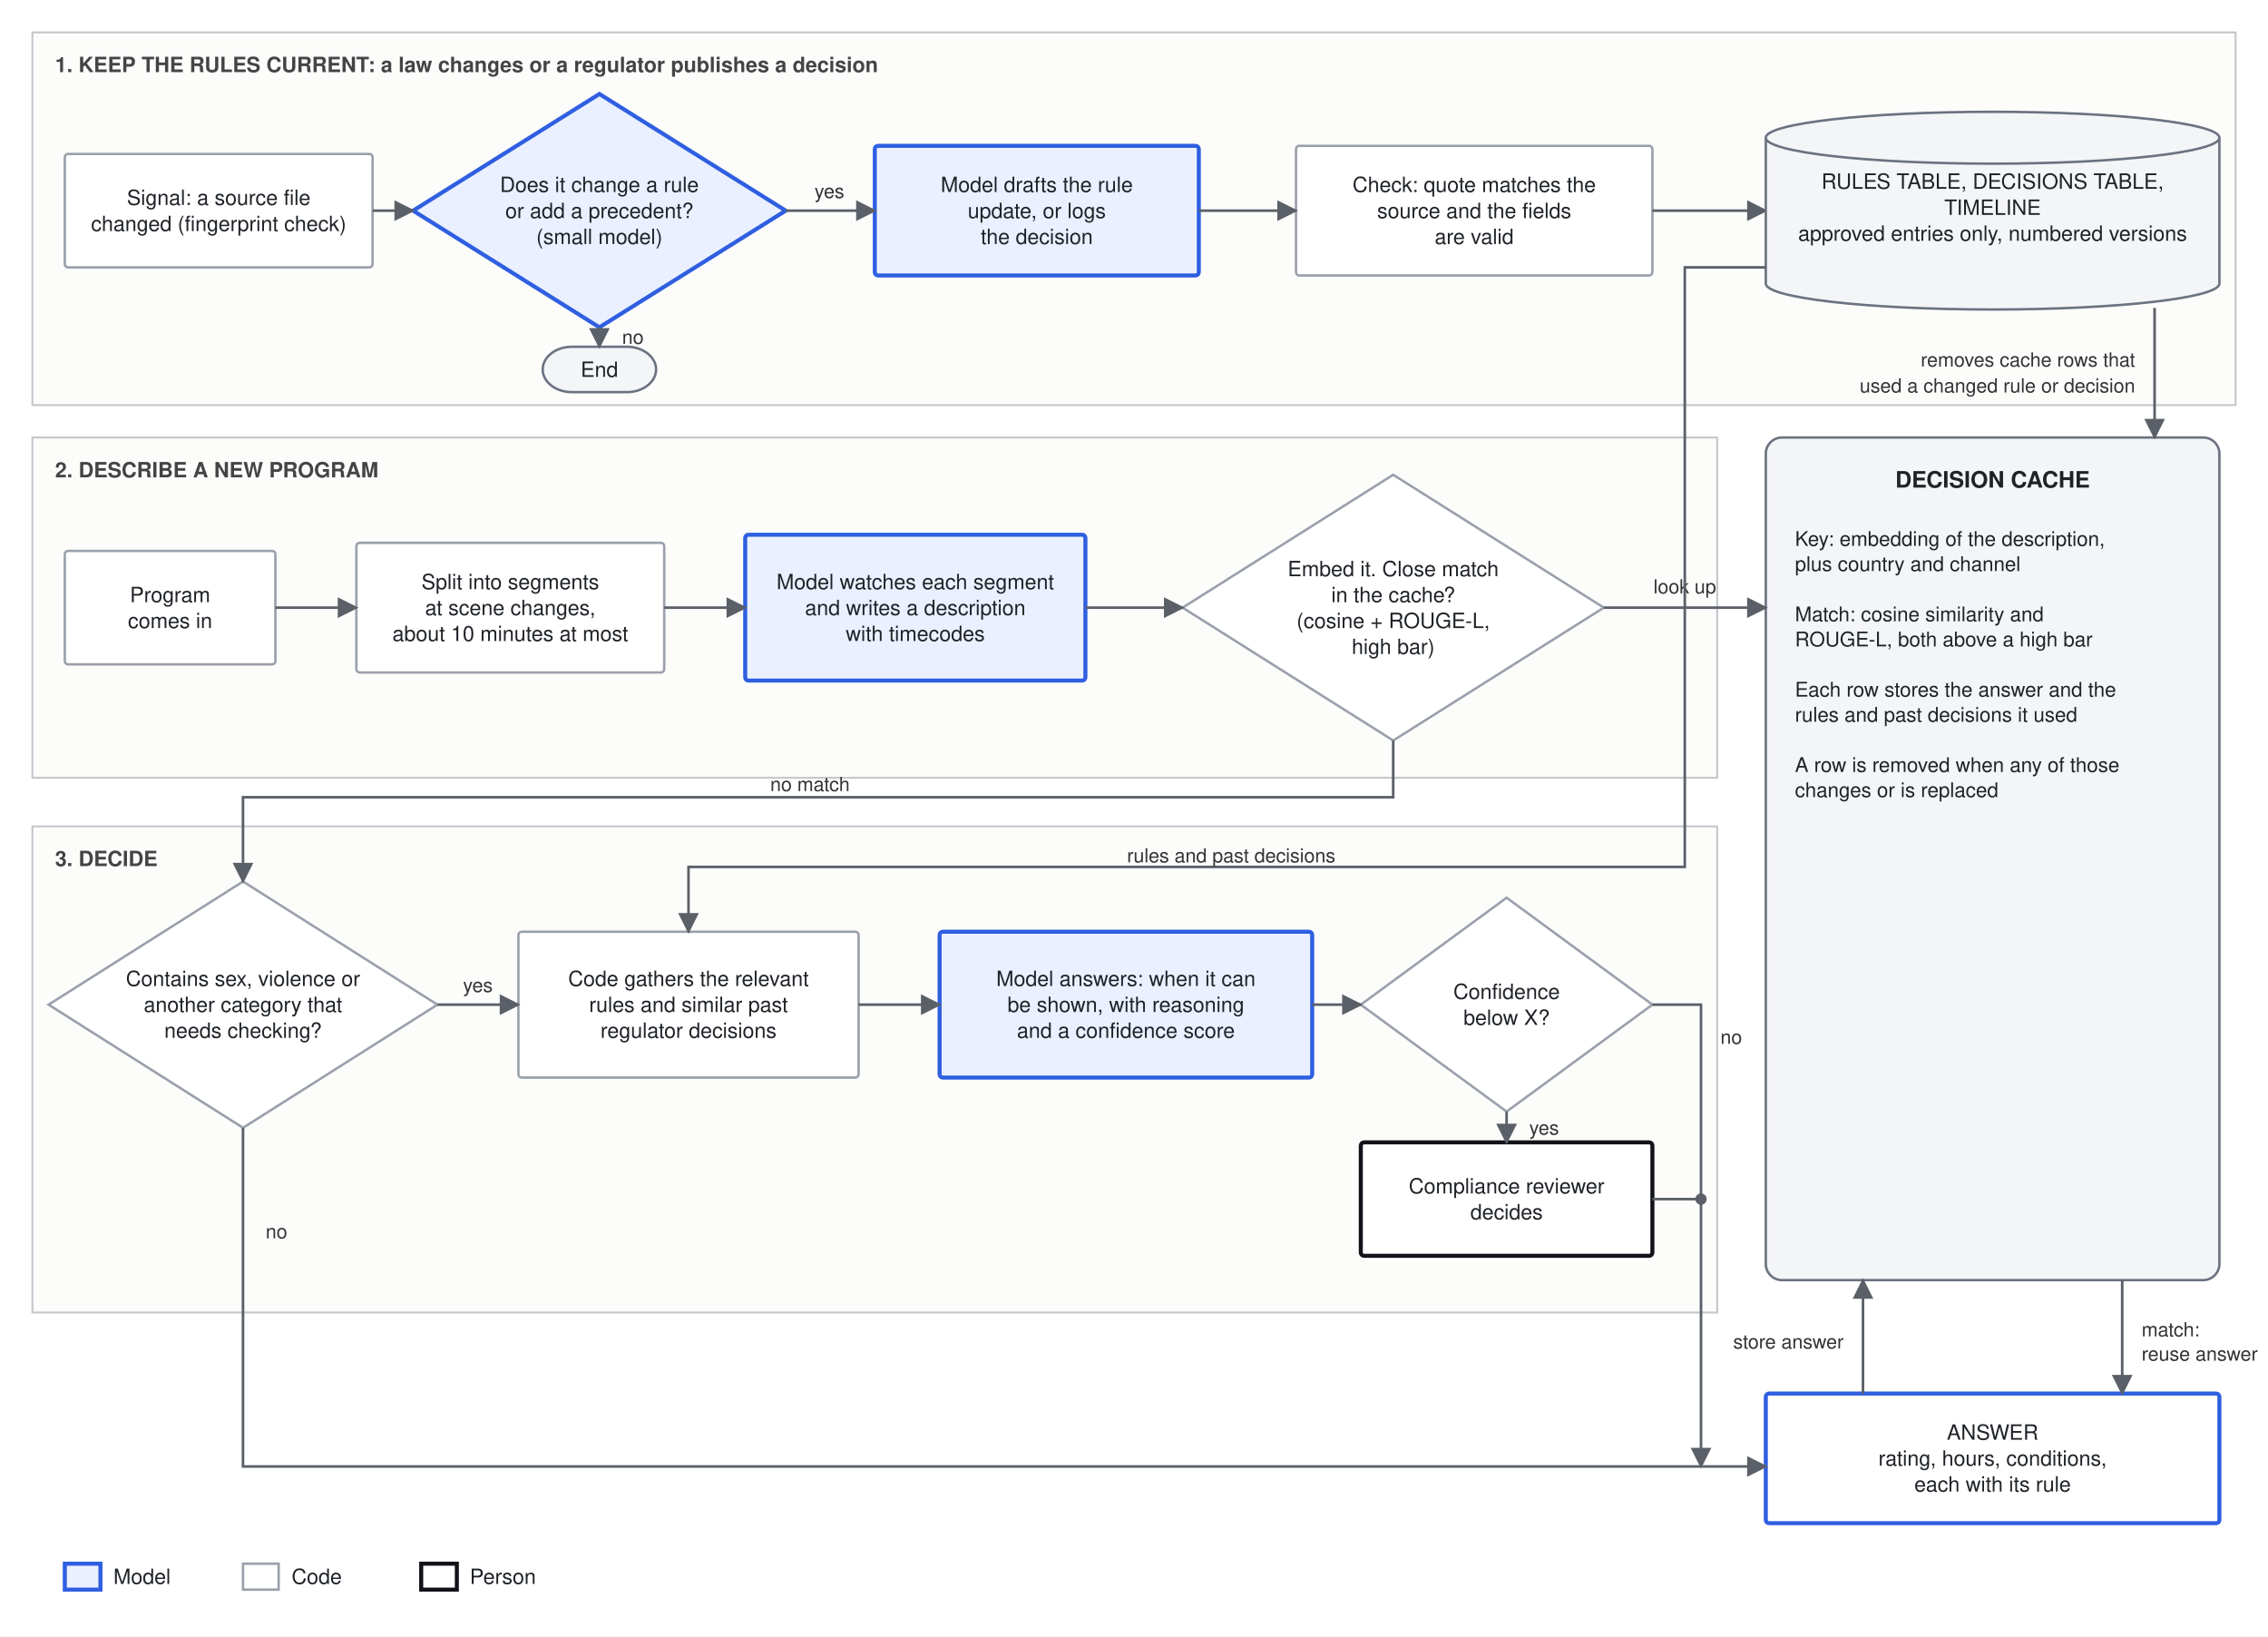
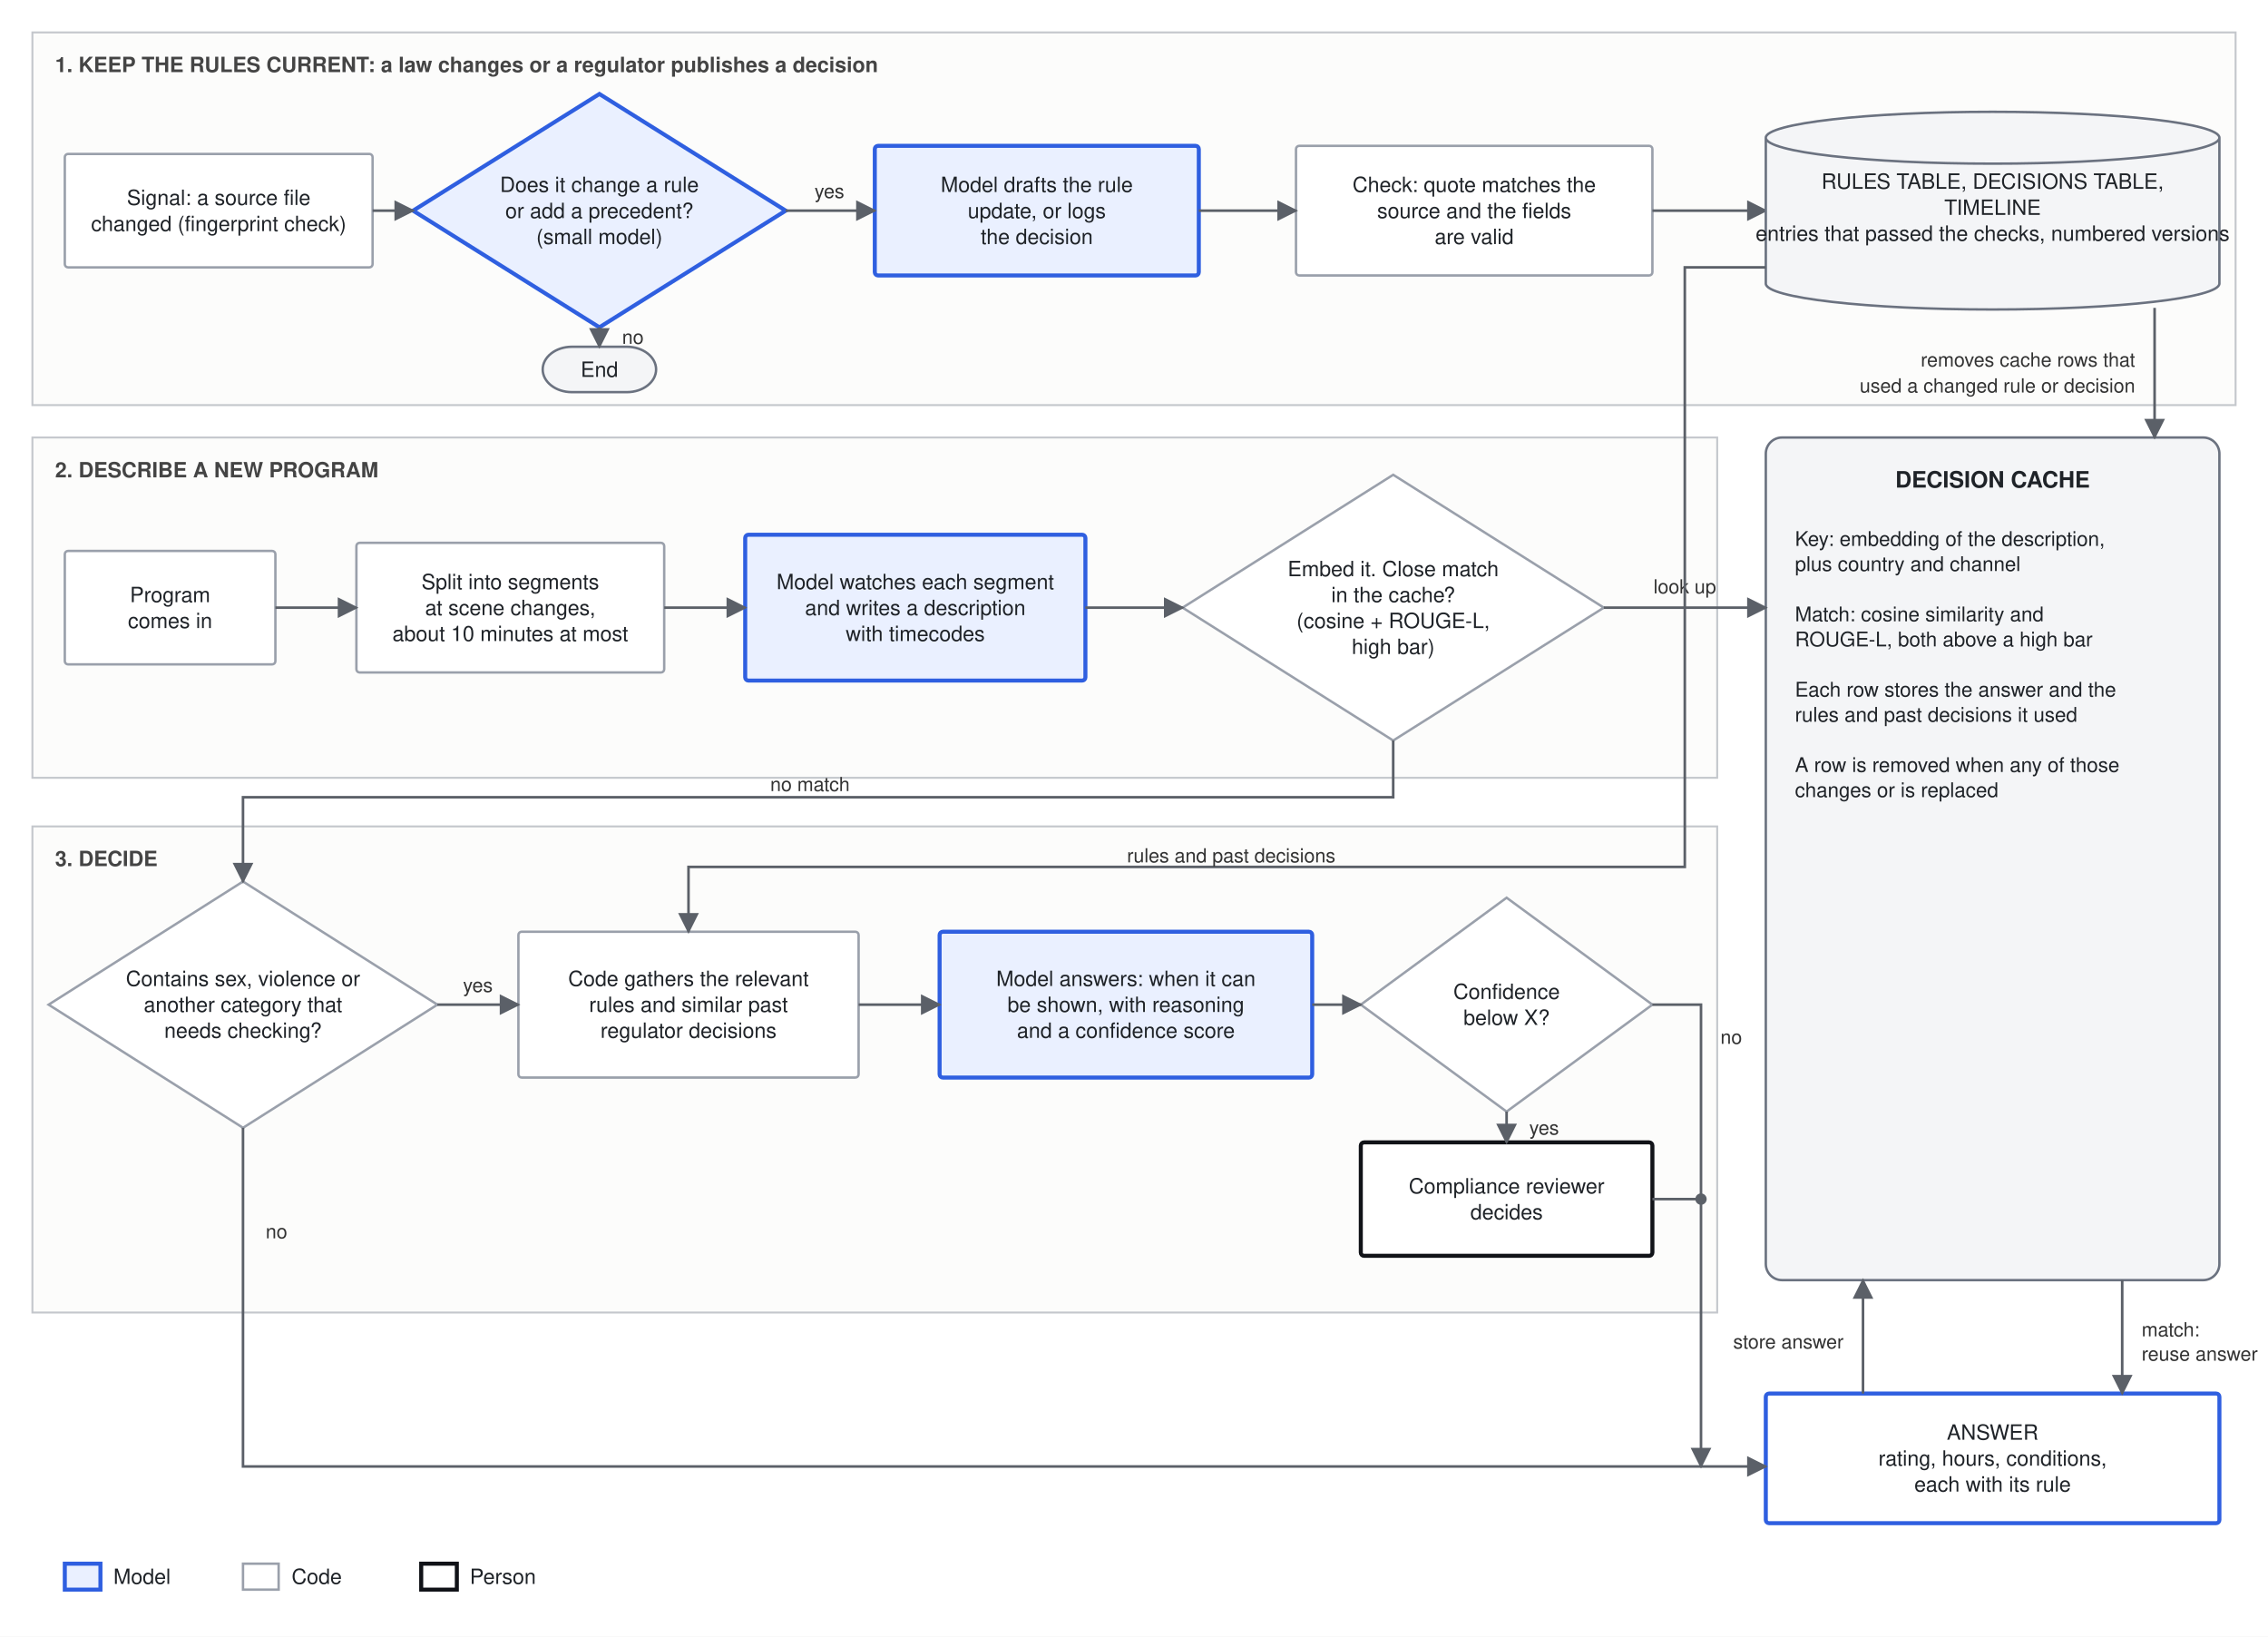
<svg xmlns="http://www.w3.org/2000/svg" viewBox="0 0 1400 1010" font-family="Helvetica, Arial, sans-serif">
  <defs>
    <marker id="a" viewBox="0 0 10 10" refX="9" refY="5" markerWidth="8" markerHeight="8" orient="auto-start-reverse">
      <path d="M0,0 L10,5 L0,10 z" fill="#5b6068" />
    </marker>
  </defs>
  <rect width="1400" height="1010" fill="#ffffff" />
  <rect x="20" y="20" width="1360" height="230" fill="#fcfcfb" stroke="#c4c7cc" stroke-width="1.2" />
  <text x="34" y="44.5" text-anchor="start" font-size="13" font-weight="bold" fill="#444">1. KEEP THE RULES CURRENT: a law changes or a regulator publishes a decision</text>
  <rect x="20" y="270" width="1040" height="210" fill="#fcfcfb" stroke="#c4c7cc" stroke-width="1.2" />
  <text x="34" y="294.6" text-anchor="start" font-size="13" font-weight="bold" fill="#444">2. DESCRIBE A NEW PROGRAM</text>
  <rect x="20" y="510" width="1040" height="300" fill="#fcfcfb" stroke="#c4c7cc" stroke-width="1.2" />
  <text x="34" y="534.5" text-anchor="start" font-size="13" font-weight="bold" fill="#444">3. DECIDE</text>
  <rect x="40.0" y="95.0" width="190" height="70" rx="2" fill="#ffffff" stroke="#9aa0ab" stroke-width="1.5" />
  <text x="135" y="126.5" text-anchor="middle" font-size="13" font-weight="normal" fill="#1f2328">Signal: a source file</text>
  <text x="135" y="142.6" text-anchor="middle" font-size="13" font-weight="normal" fill="#1f2328">changed (fingerprint check)</text>
  <polygon points="370,58 485,130 370,202 255,130" fill="#eaf0ff" stroke="#2f5fe0" stroke-width="2.5" />
  <text x="370" y="118.5" text-anchor="middle" font-size="13" font-weight="normal" fill="#1f2328">Does it change a rule</text>
  <text x="370" y="134.6" text-anchor="middle" font-size="13" font-weight="normal" fill="#1f2328">or add a precedent?</text>
  <text x="370" y="150.6" text-anchor="middle" font-size="13" font-weight="normal" fill="#1f2328">(small model)</text>
  <rect x="540.0" y="90.0" width="200" height="80" rx="2" fill="#eaf0ff" stroke="#2f5fe0" stroke-width="2.5" />
  <text x="640" y="118.5" text-anchor="middle" font-size="13" font-weight="normal" fill="#1f2328">Model drafts the rule</text>
  <text x="640" y="134.6" text-anchor="middle" font-size="13" font-weight="normal" fill="#1f2328">update, or logs</text>
  <text x="640" y="150.6" text-anchor="middle" font-size="13" font-weight="normal" fill="#1f2328">the decision</text>
  <rect x="800.0" y="90.0" width="220" height="80" rx="2" fill="#ffffff" stroke="#9aa0ab" stroke-width="1.5" />
  <text x="910" y="118.5" text-anchor="middle" font-size="13" font-weight="normal" fill="#1f2328">Check: quote matches the</text>
  <text x="910" y="134.6" text-anchor="middle" font-size="13" font-weight="normal" fill="#1f2328">source and the fields</text>
  <text x="910" y="150.6" text-anchor="middle" font-size="13" font-weight="normal" fill="#1f2328">are valid</text>
  <rect x="335.0" y="214.0" width="70" height="28" rx="18" fill="#f4f5f7" stroke="#6b7280" stroke-width="1.5" />
  <text x="370" y="232.6" text-anchor="middle" font-size="13" font-weight="normal" fill="#1f2328">End</text>
  <path d="M 230,130 L 255,130" fill="none" stroke="#5b6068" stroke-width="1.6" marker-end="url(#a)" />
  <path d="M 485,130 L 540,130" fill="none" stroke="#5b6068" stroke-width="1.6" marker-end="url(#a)" />
  <text x="512" y="122.2" text-anchor="middle" font-size="12" font-weight="normal" fill="#333">yes</text>
  <path d="M 740,130 L 800,130" fill="none" stroke="#5b6068" stroke-width="1.6" marker-end="url(#a)" />
  <path d="M 1020,130 L 1090,130" fill="none" stroke="#5b6068" stroke-width="1.6" marker-end="url(#a)" />
  <path d="M 370,202 L 370,214" fill="none" stroke="#5b6068" stroke-width="1.6" marker-end="url(#a)" />
  <text x="384" y="212.2" text-anchor="start" font-size="12" font-weight="normal" fill="#333">no</text>
  <path d="M1090,85 L1090,175 A140,16 0 0 0 1370,175 L1370,85 A140,16 0 0 0 1090,85 A140,16 0 0 0 1370,85" fill="#f4f5f7" stroke="#6b7280" stroke-width="1.5" />
  <text x="1230" y="116.5" text-anchor="middle" font-size="13" font-weight="normal" fill="#1f2328">RULES TABLE, DECISIONS TABLE,</text>
  <text x="1230" y="132.6" text-anchor="middle" font-size="13" font-weight="normal" fill="#1f2328">TIMELINE</text>
-   <text x="1230" y="148.6" text-anchor="middle" font-size="13" font-weight="normal" fill="#1f2328">approved entries only, numbered versions</text>
+   <text x="1230" y="148.6" text-anchor="middle" font-size="13" font-weight="normal" fill="#1f2328">entries that passed the checks, numbered versions</text>
  <rect x="40.0" y="340.0" width="130" height="70" rx="2" fill="#ffffff" stroke="#9aa0ab" stroke-width="1.5" />
  <text x="105" y="371.6" text-anchor="middle" font-size="13" font-weight="normal" fill="#1f2328">Program</text>
  <text x="105" y="387.6" text-anchor="middle" font-size="13" font-weight="normal" fill="#1f2328">comes in</text>
  <rect x="220.0" y="335.0" width="190" height="80" rx="2" fill="#ffffff" stroke="#9aa0ab" stroke-width="1.5" />
  <text x="315" y="363.6" text-anchor="middle" font-size="13" font-weight="normal" fill="#1f2328">Split into segments</text>
  <text x="315" y="379.6" text-anchor="middle" font-size="13" font-weight="normal" fill="#1f2328">at scene changes,</text>
  <text x="315" y="395.6" text-anchor="middle" font-size="13" font-weight="normal" fill="#1f2328">about 10 minutes at most</text>
  <rect x="460.0" y="330.0" width="210" height="90" rx="2" fill="#eaf0ff" stroke="#2f5fe0" stroke-width="2.5" />
  <text x="565" y="363.6" text-anchor="middle" font-size="13" font-weight="normal" fill="#1f2328">Model watches each segment</text>
  <text x="565" y="379.6" text-anchor="middle" font-size="13" font-weight="normal" fill="#1f2328">and writes a description</text>
  <text x="565" y="395.6" text-anchor="middle" font-size="13" font-weight="normal" fill="#1f2328">with timecodes</text>
  <polygon points="860,293 990,375 860,457 730,375" fill="#ffffff" stroke="#9aa0ab" stroke-width="1.5" />
  <text x="860" y="355.6" text-anchor="middle" font-size="13" font-weight="normal" fill="#1f2328">Embed it. Close match</text>
  <text x="860" y="371.6" text-anchor="middle" font-size="13" font-weight="normal" fill="#1f2328">in the cache?</text>
  <text x="860" y="387.6" text-anchor="middle" font-size="13" font-weight="normal" fill="#1f2328">(cosine + ROUGE-L,</text>
  <text x="860" y="403.6" text-anchor="middle" font-size="13" font-weight="normal" fill="#1f2328">high bar)</text>
  <path d="M 170,375 L 220,375" fill="none" stroke="#5b6068" stroke-width="1.6" marker-end="url(#a)" />
  <path d="M 410,375 L 460,375" fill="none" stroke="#5b6068" stroke-width="1.6" marker-end="url(#a)" />
  <path d="M 670,375 L 730,375" fill="none" stroke="#5b6068" stroke-width="1.6" marker-end="url(#a)" />
  <rect x="1090" y="270" width="280" height="520" rx="10" fill="#f4f5f7" stroke="#6b7280" stroke-width="1.5" />
  <text x="1230" y="300.9" text-anchor="middle" font-size="14" font-weight="bold" fill="#1f2328">DECISION CACHE</text>
  <text x="1108" y="336.9" text-anchor="start" font-size="12.5" font-weight="normal" fill="#1f2328">Key: embedding of the description,</text>
  <text x="1108" y="352.4" text-anchor="start" font-size="12.5" font-weight="normal" fill="#1f2328">plus country and channel</text>
  <text x="1108" y="367.9" text-anchor="start" font-size="12.5" font-weight="normal" fill="#1f2328" />
  <text x="1108" y="383.4" text-anchor="start" font-size="12.5" font-weight="normal" fill="#1f2328">Match: cosine similarity and</text>
  <text x="1108" y="398.9" text-anchor="start" font-size="12.5" font-weight="normal" fill="#1f2328">ROUGE-L, both above a high bar</text>
  <text x="1108" y="414.4" text-anchor="start" font-size="12.5" font-weight="normal" fill="#1f2328" />
  <text x="1108" y="429.9" text-anchor="start" font-size="12.5" font-weight="normal" fill="#1f2328">Each row stores the answer and the</text>
  <text x="1108" y="445.4" text-anchor="start" font-size="12.5" font-weight="normal" fill="#1f2328">rules and past decisions it used</text>
  <text x="1108" y="460.9" text-anchor="start" font-size="12.5" font-weight="normal" fill="#1f2328" />
  <text x="1108" y="476.4" text-anchor="start" font-size="12.5" font-weight="normal" fill="#1f2328">A row is removed when any of those</text>
  <text x="1108" y="491.9" text-anchor="start" font-size="12.5" font-weight="normal" fill="#1f2328">changes or is replaced</text>
  <path d="M 990,375 L 1090,375" fill="none" stroke="#5b6068" stroke-width="1.6" marker-end="url(#a)" />
  <text x="1040" y="366.2" text-anchor="middle" font-size="12" font-weight="normal" fill="#333">look up</text>
  <path d="M 1330,190 L 1330,270" fill="none" stroke="#5b6068" stroke-width="1.6" marker-end="url(#a)" />
  <text x="1318" y="226.2" text-anchor="end" font-size="12" font-weight="normal" fill="#333">removes cache rows that</text>
  <text x="1318" y="242.2" text-anchor="end" font-size="12" font-weight="normal" fill="#333">used a changed rule or decision</text>
  <polygon points="150,544 270,620 150,696 30,620" fill="#ffffff" stroke="#9aa0ab" stroke-width="1.5" />
  <text x="150" y="608.5" text-anchor="middle" font-size="13" font-weight="normal" fill="#1f2328">Contains sex, violence or</text>
  <text x="150" y="624.5" text-anchor="middle" font-size="13" font-weight="normal" fill="#1f2328">another category that</text>
  <text x="150" y="640.5" text-anchor="middle" font-size="13" font-weight="normal" fill="#1f2328">needs checking?</text>
  <rect x="320.0" y="575.0" width="210" height="90" rx="2" fill="#ffffff" stroke="#9aa0ab" stroke-width="1.5" />
  <text x="425" y="608.5" text-anchor="middle" font-size="13" font-weight="normal" fill="#1f2328">Code gathers the relevant</text>
  <text x="425" y="624.5" text-anchor="middle" font-size="13" font-weight="normal" fill="#1f2328">rules and similar past</text>
  <text x="425" y="640.5" text-anchor="middle" font-size="13" font-weight="normal" fill="#1f2328">regulator decisions</text>
  <rect x="580.0" y="575.0" width="230" height="90" rx="2" fill="#eaf0ff" stroke="#2f5fe0" stroke-width="2.5" />
  <text x="695" y="608.5" text-anchor="middle" font-size="13" font-weight="normal" fill="#1f2328">Model answers: when it can</text>
  <text x="695" y="624.5" text-anchor="middle" font-size="13" font-weight="normal" fill="#1f2328">be shown, with reasoning</text>
  <text x="695" y="640.5" text-anchor="middle" font-size="13" font-weight="normal" fill="#1f2328">and a confidence score</text>
  <polygon points="930,554 1020,620 930,686 840,620" fill="#ffffff" stroke="#9aa0ab" stroke-width="1.5" />
  <text x="930" y="616.5" text-anchor="middle" font-size="13" font-weight="normal" fill="#1f2328">Confidence</text>
  <text x="930" y="632.5" text-anchor="middle" font-size="13" font-weight="normal" fill="#1f2328">below X?</text>
  <rect x="840.0" y="705.0" width="180" height="70" rx="2" fill="#ffffff" stroke="#111318" stroke-width="2.5" />
  <text x="930" y="736.5" text-anchor="middle" font-size="13" font-weight="normal" fill="#1f2328">Compliance reviewer</text>
  <text x="930" y="752.5" text-anchor="middle" font-size="13" font-weight="normal" fill="#1f2328">decides</text>
  <path d="M 270,620 L 320,620" fill="none" stroke="#5b6068" stroke-width="1.6" marker-end="url(#a)" />
  <text x="295" y="612.2" text-anchor="middle" font-size="12" font-weight="normal" fill="#333">yes</text>
  <path d="M 530,620 L 580,620" fill="none" stroke="#5b6068" stroke-width="1.6" marker-end="url(#a)" />
  <path d="M 810,620 L 840,620" fill="none" stroke="#5b6068" stroke-width="1.6" marker-end="url(#a)" />
  <path d="M 930,686 L 930,705" fill="none" stroke="#5b6068" stroke-width="1.6" marker-end="url(#a)" />
  <text x="944" y="700.2" text-anchor="start" font-size="12" font-weight="normal" fill="#333">yes</text>
  <path d="M 860,457 L 860,492 L 150,492 L 150,544" fill="none" stroke="#5b6068" stroke-width="1.6" marker-end="url(#a)" />
  <text x="500" y="488.2" text-anchor="middle" font-size="12" font-weight="normal" fill="#333">no match</text>
  <path d="M 1090,165 L 1040,165 L 1040,535 L 425,535 L 425,575" fill="none" stroke="#5b6068" stroke-width="1.6" marker-end="url(#a)" />
  <text x="760" y="532.2" text-anchor="middle" font-size="12" font-weight="normal" fill="#333">rules and past decisions</text>
  <rect x="1090.0" y="860.0" width="280" height="80" rx="2" fill="#ffffff" stroke="#2f5fe0" stroke-width="2.5" />
  <text x="1230" y="888.5" text-anchor="middle" font-size="13" font-weight="normal" fill="#1f2328">ANSWER</text>
  <text x="1230" y="904.5" text-anchor="middle" font-size="13" font-weight="normal" fill="#1f2328">rating, hours, conditions,</text>
  <text x="1230" y="920.5" text-anchor="middle" font-size="13" font-weight="normal" fill="#1f2328">each with its rule</text>
  <path d="M 150,696 L 150,905 L 1090,905" fill="none" stroke="#5b6068" stroke-width="1.6" marker-end="url(#a)" />
  <text x="164" y="764.2" text-anchor="start" font-size="12" font-weight="normal" fill="#333">no</text>
  <path d="M 1020,620 L 1050,620 L 1050,905" fill="none" stroke="#5b6068" stroke-width="1.6" marker-end="url(#a)" />
  <text x="1062" y="644.2" text-anchor="start" font-size="12" font-weight="normal" fill="#333">no</text>
  <path d="M 1020,740 L 1050,740" fill="none" stroke="#5b6068" stroke-width="1.6" />
  <path d="M 1150,860 L 1150,790" fill="none" stroke="#5b6068" stroke-width="1.6" marker-end="url(#a)" />
  <text x="1138" y="832.2" text-anchor="end" font-size="12" font-weight="normal" fill="#333">store answer</text>
  <path d="M 1310,790 L 1310,860" fill="none" stroke="#5b6068" stroke-width="1.6" marker-end="url(#a)" />
  <text x="1322" y="824.7" text-anchor="start" font-size="12" font-weight="normal" fill="#333">match:</text>
  <text x="1322" y="839.7" text-anchor="start" font-size="12" font-weight="normal" fill="#333">reuse answer</text>
  <circle cx="1050" cy="740" r="3.5" fill="#5b6068" />
  <rect x="40" y="965" width="22" height="16" fill="#eaf0ff" stroke="#2f5fe0" stroke-width="2.5" />
  <text x="70" y="977.5" text-anchor="start" font-size="13" font-weight="normal" fill="#1f2328">Model</text>
  <rect x="150" y="965" width="22" height="16" fill="#ffffff" stroke="#9aa0ab" stroke-width="1.5" />
  <text x="180" y="977.5" text-anchor="start" font-size="13" font-weight="normal" fill="#1f2328">Code</text>
  <rect x="260" y="965" width="22" height="16" fill="#ffffff" stroke="#111318" stroke-width="2.5" />
  <text x="290" y="977.5" text-anchor="start" font-size="13" font-weight="normal" fill="#1f2328">Person</text>
</svg>
